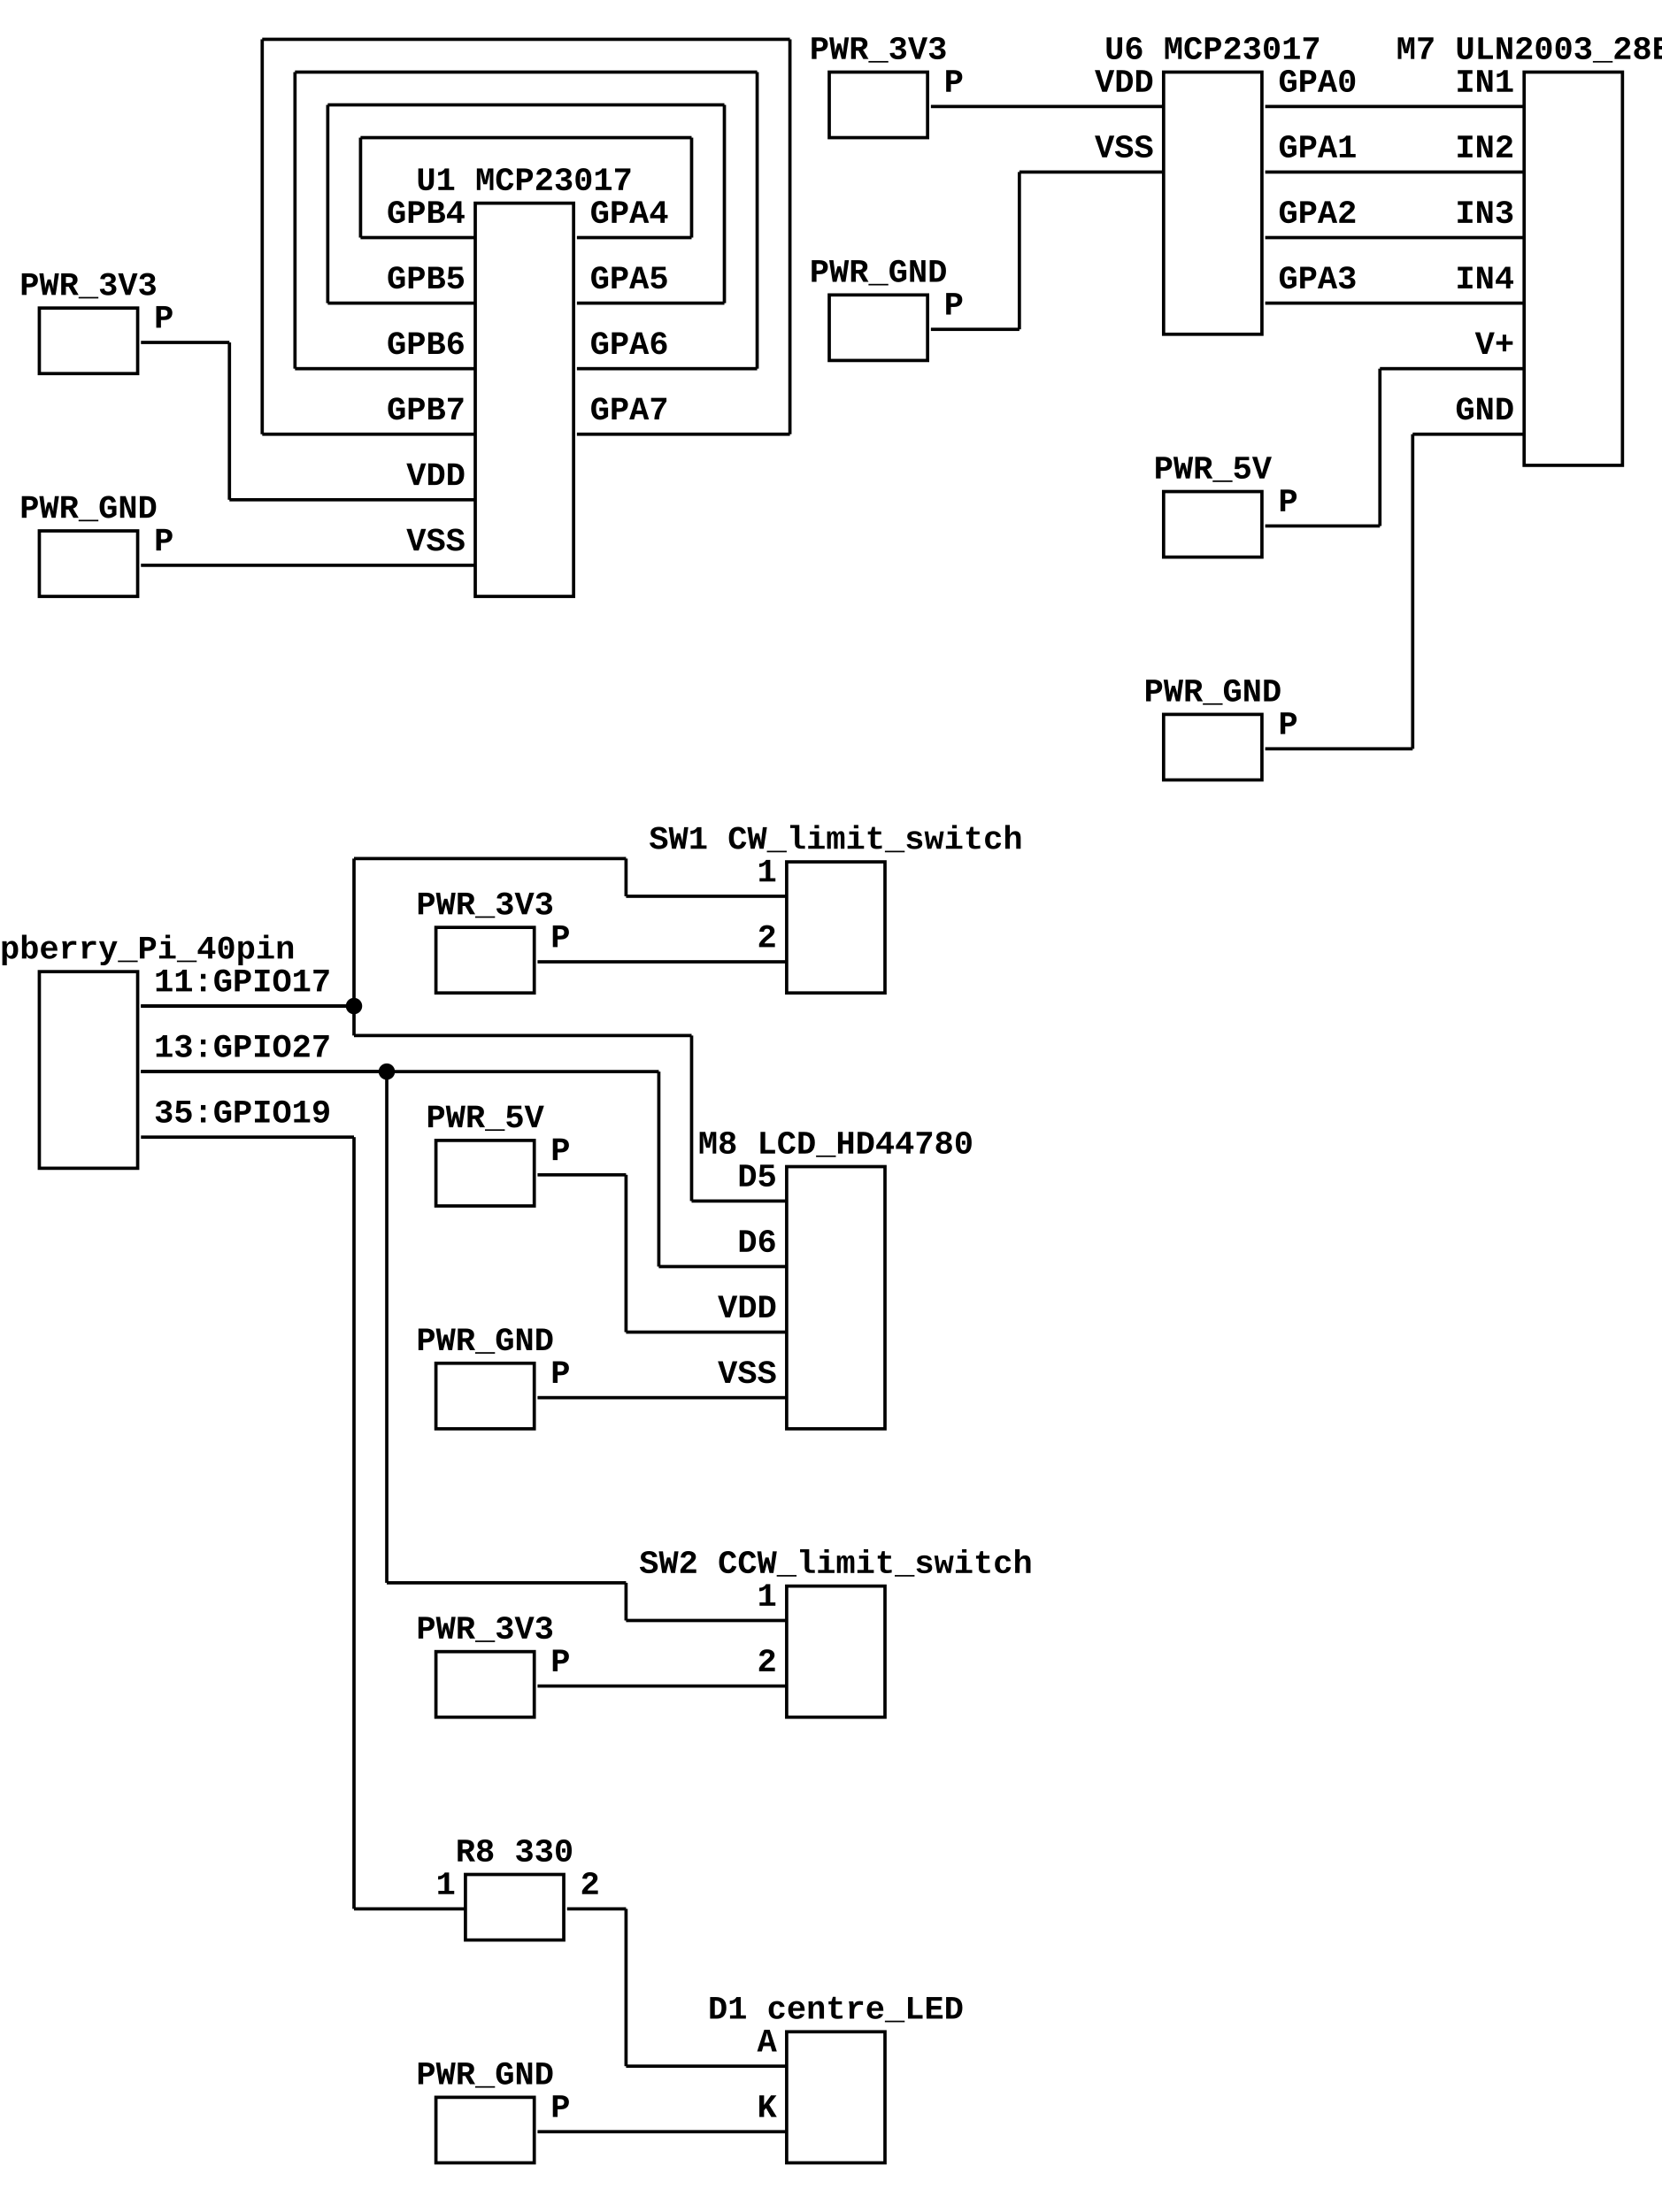
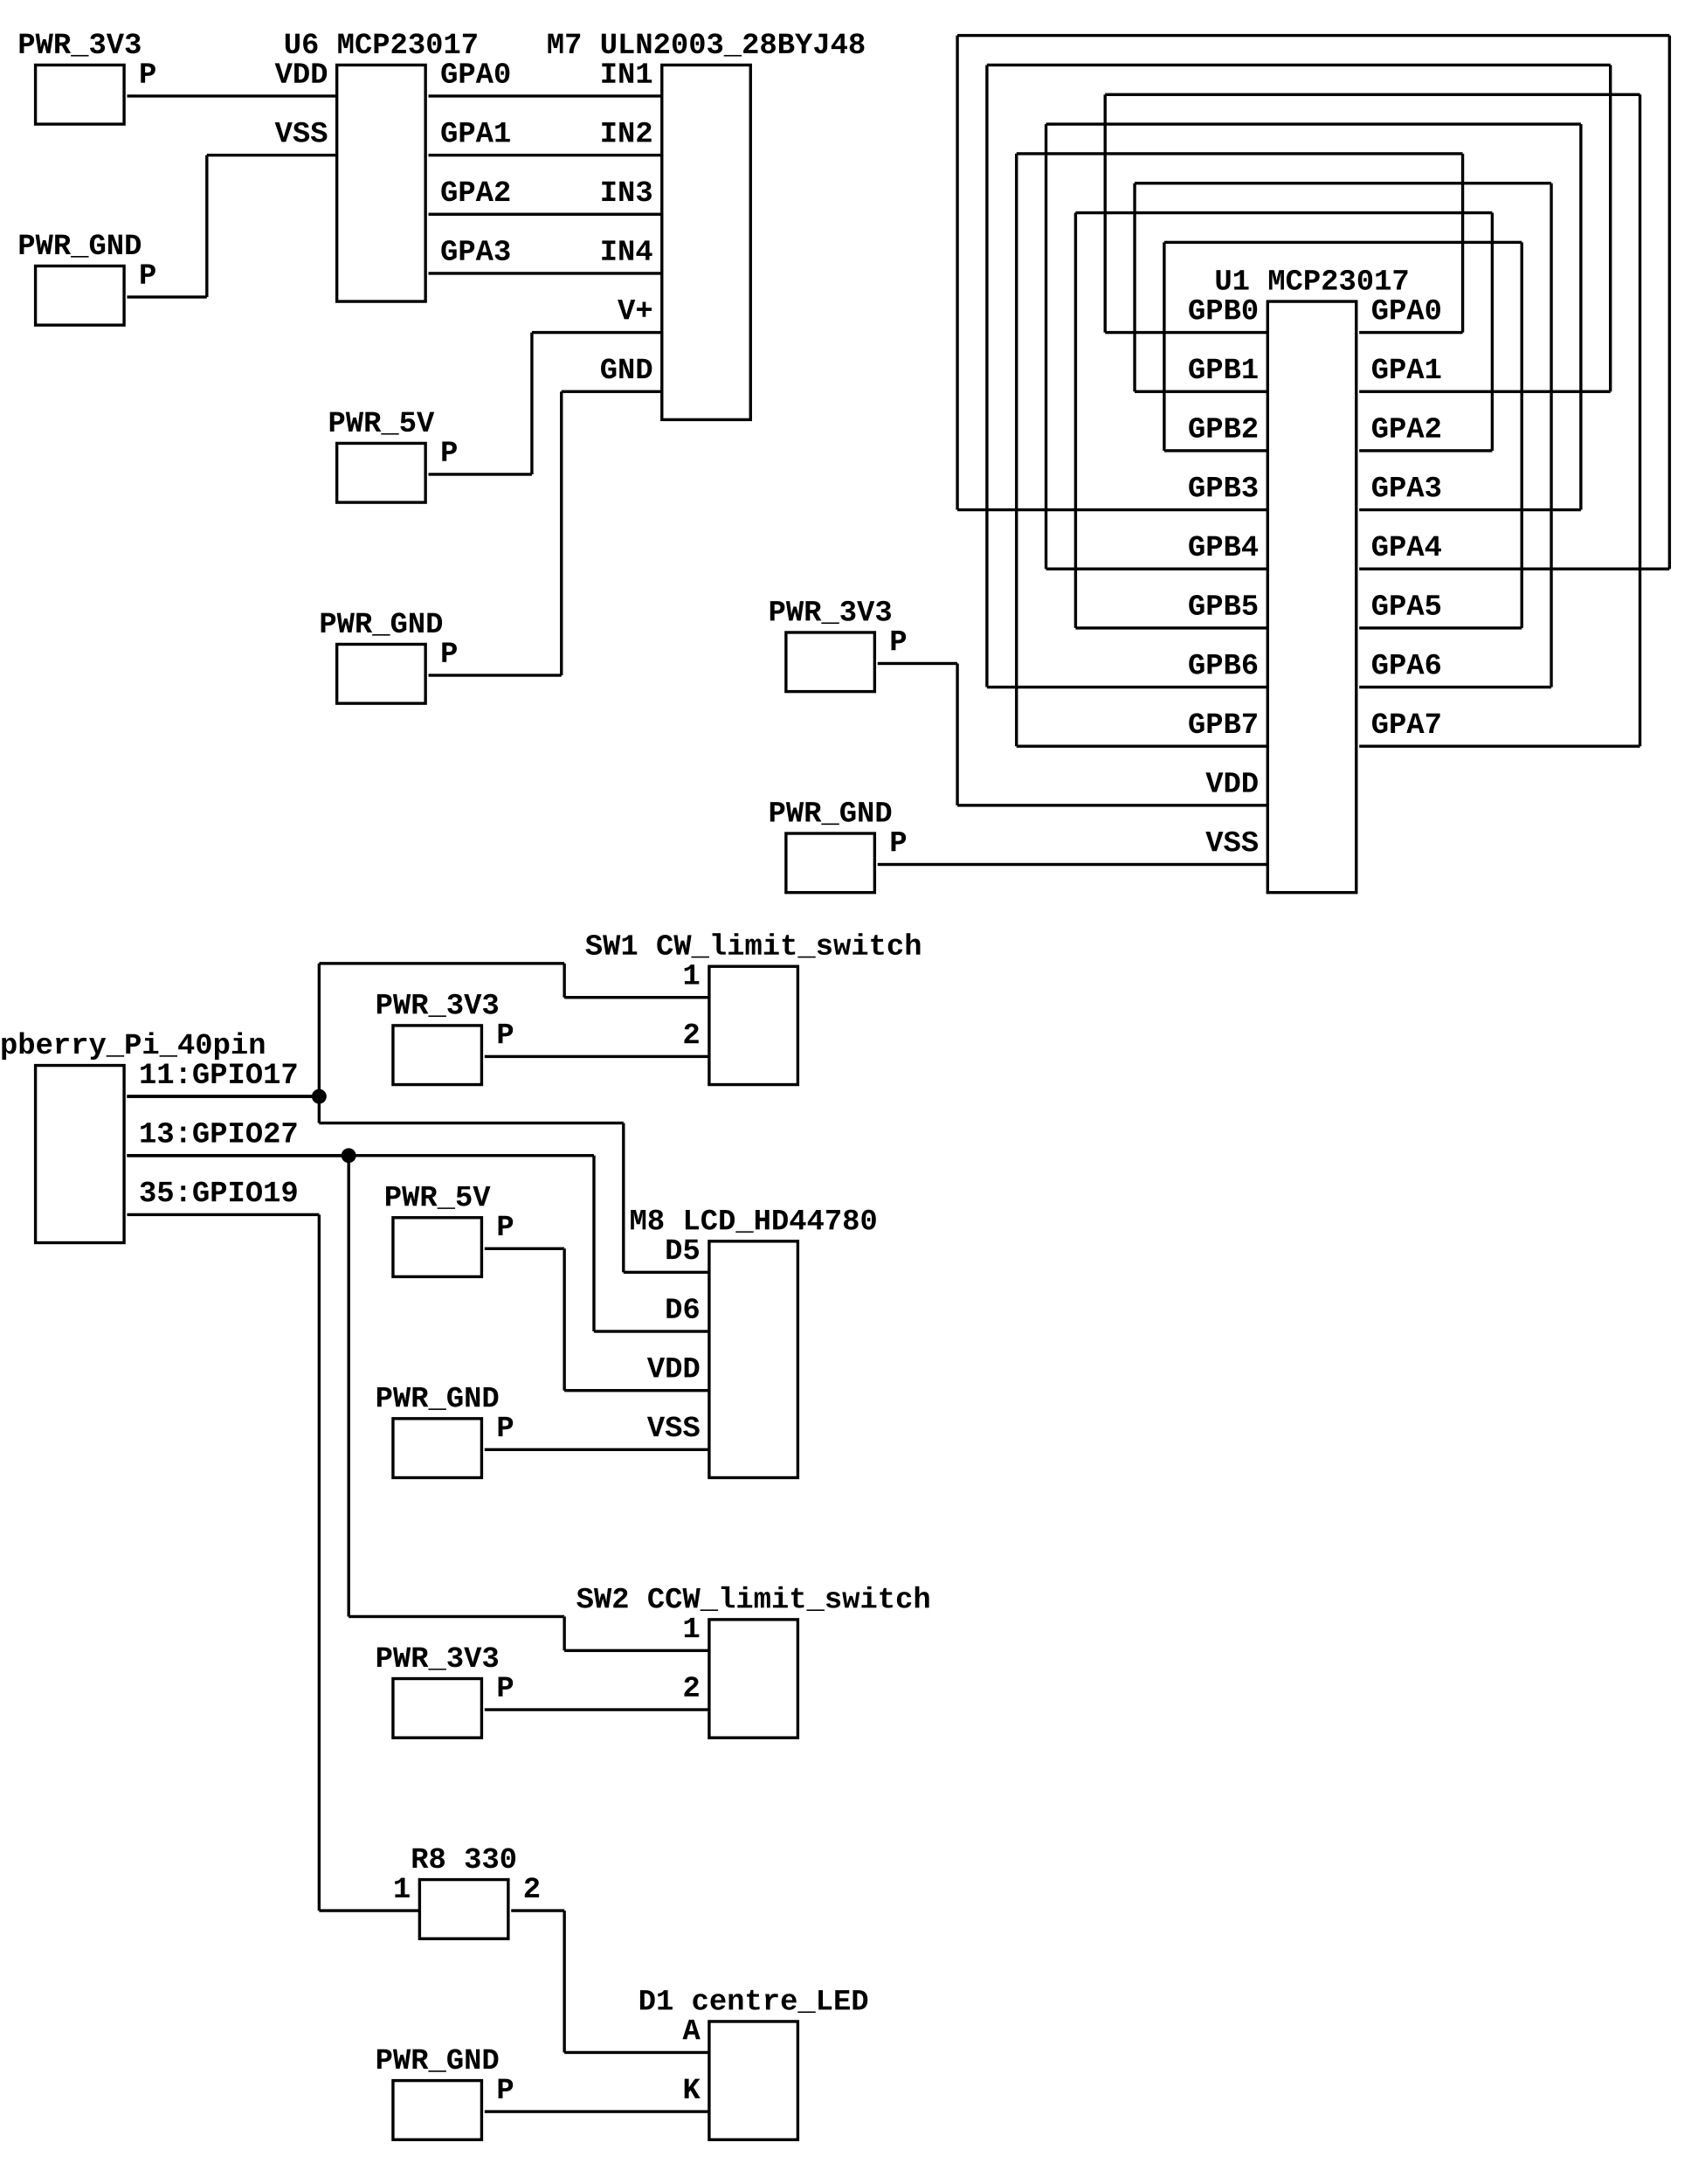
- <svg xmlns="http://www.w3.org/2000/svg" xmlns:ns1="https://github.com/nturley/netlistsvg" width="507" height="675">
+ <svg xmlns="http://www.w3.org/2000/svg" xmlns:ns1="https://github.com/nturley/netlistsvg" width="577" height="739">
  <style>svg {
    stroke:#000;
    fill:none;
  }
  text {
    fill:#000;
    stroke:none;
    font-size:10px;
    font-weight: bold;
    font-family: "Courier New", monospace;
  }
  .nodelabel {
    text-anchor: middle;
  }
  .inputPortLabel {
    text-anchor: end;
  }
  .splitjoinBody {
    fill:#000;
  }</style>
-   <g ns1:type="generic" transform="translate(12,296.5)" ns1:width="30" ns1:height="40" id="cell_J1">
+   <g ns1:type="generic" transform="translate(12,360.5)" ns1:width="30" ns1:height="40" id="cell_J1">
    <text x="15" y="-4" class="nodelabel cell_J1" ns1:attribute="ref">J1 Raspberry_Pi_40pin</text>
    <rect width="30" height="60" ns1:generic="body" class="cell_J1" />
    <g transform="translate(30,10)" ns1:x="30" ns1:y="10" ns1:pid="out0" id="port_J1~11:GPIO17">
      <text x="5" y="-4" style="fill:#000; stroke:none" class="cell_J1">11:GPIO17</text>
    </g>
    <g transform="translate(30,30)" ns1:x="30" ns1:y="10" ns1:pid="out0" id="port_J1~13:GPIO27">
      <text x="5" y="-4" style="fill:#000; stroke:none" class="cell_J1">13:GPIO27</text>
    </g>
    <g transform="translate(30,50)" ns1:x="30" ns1:y="10" ns1:pid="out0" id="port_J1~35:GPIO19">
      <text x="5" y="-4" style="fill:#000; stroke:none" class="cell_J1">35:GPIO19</text>
    </g>
  </g>
-   <g ns1:type="generic" transform="translate(145,62)" ns1:width="30" ns1:height="40" id="cell_U1">
+   <g ns1:type="generic" transform="translate(429,102)" ns1:width="30" ns1:height="40" id="cell_U1">
    <text x="15" y="-4" class="nodelabel cell_U1" ns1:attribute="ref">U1 MCP23017</text>
-     <rect width="30" height="120" ns1:generic="body" class="cell_U1" />
-     <g transform="translate(0,10)" ns1:x="0" ns1:y="10" ns1:pid="in0" id="port_U1~GPB4">
+     <rect width="30" height="200" ns1:generic="body" class="cell_U1" />
+     <g transform="translate(0,10)" ns1:x="0" ns1:y="10" ns1:pid="in0" id="port_U1~GPB0">
+       <text x="-3" y="-4" class="inputPortLabel cell_U1">GPB0</text>
+     </g>
+     <g transform="translate(0,30)" ns1:x="0" ns1:y="10" ns1:pid="in0" id="port_U1~GPB1">
+       <text x="-3" y="-4" class="inputPortLabel cell_U1">GPB1</text>
+     </g>
+     <g transform="translate(0,50)" ns1:x="0" ns1:y="10" ns1:pid="in0" id="port_U1~GPB2">
+       <text x="-3" y="-4" class="inputPortLabel cell_U1">GPB2</text>
+     </g>
+     <g transform="translate(0,70)" ns1:x="0" ns1:y="10" ns1:pid="in0" id="port_U1~GPB3">
+       <text x="-3" y="-4" class="inputPortLabel cell_U1">GPB3</text>
+     </g>
+     <g transform="translate(0,90)" ns1:x="0" ns1:y="10" ns1:pid="in0" id="port_U1~GPB4">
      <text x="-3" y="-4" class="inputPortLabel cell_U1">GPB4</text>
    </g>
-     <g transform="translate(0,30)" ns1:x="0" ns1:y="10" ns1:pid="in0" id="port_U1~GPB5">
+     <g transform="translate(0,110)" ns1:x="0" ns1:y="10" ns1:pid="in0" id="port_U1~GPB5">
      <text x="-3" y="-4" class="inputPortLabel cell_U1">GPB5</text>
    </g>
-     <g transform="translate(0,50)" ns1:x="0" ns1:y="10" ns1:pid="in0" id="port_U1~GPB6">
+     <g transform="translate(0,130)" ns1:x="0" ns1:y="10" ns1:pid="in0" id="port_U1~GPB6">
      <text x="-3" y="-4" class="inputPortLabel cell_U1">GPB6</text>
    </g>
-     <g transform="translate(0,70)" ns1:x="0" ns1:y="10" ns1:pid="in0" id="port_U1~GPB7">
+     <g transform="translate(0,150)" ns1:x="0" ns1:y="10" ns1:pid="in0" id="port_U1~GPB7">
      <text x="-3" y="-4" class="inputPortLabel cell_U1">GPB7</text>
    </g>
-     <g transform="translate(0,90)" ns1:x="0" ns1:y="10" ns1:pid="in0" id="port_U1~VDD">
+     <g transform="translate(0,170)" ns1:x="0" ns1:y="10" ns1:pid="in0" id="port_U1~VDD">
      <text x="-3" y="-4" class="inputPortLabel cell_U1">VDD</text>
    </g>
-     <g transform="translate(0,110)" ns1:x="0" ns1:y="10" ns1:pid="in0" id="port_U1~VSS">
+     <g transform="translate(0,190)" ns1:x="0" ns1:y="10" ns1:pid="in0" id="port_U1~VSS">
      <text x="-3" y="-4" class="inputPortLabel cell_U1">VSS</text>
    </g>
-     <g transform="translate(30,10)" ns1:x="30" ns1:y="10" ns1:pid="out0" id="port_U1~GPA4">
+     <g transform="translate(30,10)" ns1:x="30" ns1:y="10" ns1:pid="out0" id="port_U1~GPA0">
+       <text x="5" y="-4" style="fill:#000; stroke:none" class="cell_U1">GPA0</text>
+     </g>
+     <g transform="translate(30,30)" ns1:x="30" ns1:y="10" ns1:pid="out0" id="port_U1~GPA1">
+       <text x="5" y="-4" style="fill:#000; stroke:none" class="cell_U1">GPA1</text>
+     </g>
+     <g transform="translate(30,50)" ns1:x="30" ns1:y="10" ns1:pid="out0" id="port_U1~GPA2">
+       <text x="5" y="-4" style="fill:#000; stroke:none" class="cell_U1">GPA2</text>
+     </g>
+     <g transform="translate(30,70)" ns1:x="30" ns1:y="10" ns1:pid="out0" id="port_U1~GPA3">
+       <text x="5" y="-4" style="fill:#000; stroke:none" class="cell_U1">GPA3</text>
+     </g>
+     <g transform="translate(30,90)" ns1:x="30" ns1:y="10" ns1:pid="out0" id="port_U1~GPA4">
      <text x="5" y="-4" style="fill:#000; stroke:none" class="cell_U1">GPA4</text>
    </g>
-     <g transform="translate(30,30)" ns1:x="30" ns1:y="10" ns1:pid="out0" id="port_U1~GPA5">
+     <g transform="translate(30,110)" ns1:x="30" ns1:y="10" ns1:pid="out0" id="port_U1~GPA5">
      <text x="5" y="-4" style="fill:#000; stroke:none" class="cell_U1">GPA5</text>
    </g>
-     <g transform="translate(30,50)" ns1:x="30" ns1:y="10" ns1:pid="out0" id="port_U1~GPA6">
+     <g transform="translate(30,130)" ns1:x="30" ns1:y="10" ns1:pid="out0" id="port_U1~GPA6">
      <text x="5" y="-4" style="fill:#000; stroke:none" class="cell_U1">GPA6</text>
    </g>
-     <g transform="translate(30,70)" ns1:x="30" ns1:y="10" ns1:pid="out0" id="port_U1~GPA7">
+     <g transform="translate(30,150)" ns1:x="30" ns1:y="10" ns1:pid="out0" id="port_U1~GPA7">
      <text x="5" y="-4" style="fill:#000; stroke:none" class="cell_U1">GPA7</text>
    </g>
  </g>
-   <g ns1:type="generic" transform="translate(355,22)" ns1:width="30" ns1:height="40" id="cell_U6">
+   <g ns1:type="generic" transform="translate(114,22)" ns1:width="30" ns1:height="40" id="cell_U6">
    <text x="15" y="-4" class="nodelabel cell_U6" ns1:attribute="ref">U6 MCP23017</text>
    <rect width="30" height="80" ns1:generic="body" class="cell_U6" />
    <g transform="translate(0,10)" ns1:x="0" ns1:y="10" ns1:pid="in0" id="port_U6~VDD">
      <text x="-3" y="-4" class="inputPortLabel cell_U6">VDD</text>
    </g>
    <g transform="translate(0,30)" ns1:x="0" ns1:y="10" ns1:pid="in0" id="port_U6~VSS">
      <text x="-3" y="-4" class="inputPortLabel cell_U6">VSS</text>
    </g>
    <g transform="translate(30,10)" ns1:x="30" ns1:y="10" ns1:pid="out0" id="port_U6~GPA0">
      <text x="5" y="-4" style="fill:#000; stroke:none" class="cell_U6">GPA0</text>
    </g>
    <g transform="translate(30,30)" ns1:x="30" ns1:y="10" ns1:pid="out0" id="port_U6~GPA1">
      <text x="5" y="-4" style="fill:#000; stroke:none" class="cell_U6">GPA1</text>
    </g>
    <g transform="translate(30,50)" ns1:x="30" ns1:y="10" ns1:pid="out0" id="port_U6~GPA2">
      <text x="5" y="-4" style="fill:#000; stroke:none" class="cell_U6">GPA2</text>
    </g>
    <g transform="translate(30,70)" ns1:x="30" ns1:y="10" ns1:pid="out0" id="port_U6~GPA3">
      <text x="5" y="-4" style="fill:#000; stroke:none" class="cell_U6">GPA3</text>
    </g>
  </g>
-   <g ns1:type="generic" transform="translate(465,22)" ns1:width="30" ns1:height="40" id="cell_M7">
+   <g ns1:type="generic" transform="translate(224,22)" ns1:width="30" ns1:height="40" id="cell_M7">
    <text x="15" y="-4" class="nodelabel cell_M7" ns1:attribute="ref">M7 ULN2003_28BYJ48</text>
    <rect width="30" height="120" ns1:generic="body" class="cell_M7" />
    <g transform="translate(0,10)" ns1:x="0" ns1:y="10" ns1:pid="in0" id="port_M7~IN1">
      <text x="-3" y="-4" class="inputPortLabel cell_M7">IN1</text>
    </g>
    <g transform="translate(0,30)" ns1:x="0" ns1:y="10" ns1:pid="in0" id="port_M7~IN2">
      <text x="-3" y="-4" class="inputPortLabel cell_M7">IN2</text>
    </g>
    <g transform="translate(0,50)" ns1:x="0" ns1:y="10" ns1:pid="in0" id="port_M7~IN3">
      <text x="-3" y="-4" class="inputPortLabel cell_M7">IN3</text>
    </g>
    <g transform="translate(0,70)" ns1:x="0" ns1:y="10" ns1:pid="in0" id="port_M7~IN4">
      <text x="-3" y="-4" class="inputPortLabel cell_M7">IN4</text>
    </g>
    <g transform="translate(0,90)" ns1:x="0" ns1:y="10" ns1:pid="in0" id="port_M7~V+">
      <text x="-3" y="-4" class="inputPortLabel cell_M7">V+</text>
    </g>
    <g transform="translate(0,110)" ns1:x="0" ns1:y="10" ns1:pid="in0" id="port_M7~GND">
      <text x="-3" y="-4" class="inputPortLabel cell_M7">GND</text>
    </g>
  </g>
-   <g ns1:type="generic" transform="translate(240,356)" ns1:width="30" ns1:height="40" id="cell_M8">
+   <g ns1:type="generic" transform="translate(240,420)" ns1:width="30" ns1:height="40" id="cell_M8">
    <text x="15" y="-4" class="nodelabel cell_M8" ns1:attribute="ref">M8 LCD_HD44780</text>
    <rect width="30" height="80" ns1:generic="body" class="cell_M8" />
    <g transform="translate(0,10)" ns1:x="0" ns1:y="10" ns1:pid="in0" id="port_M8~D5">
      <text x="-3" y="-4" class="inputPortLabel cell_M8">D5</text>
    </g>
    <g transform="translate(0,30)" ns1:x="0" ns1:y="10" ns1:pid="in0" id="port_M8~D6">
      <text x="-3" y="-4" class="inputPortLabel cell_M8">D6</text>
    </g>
    <g transform="translate(0,50)" ns1:x="0" ns1:y="10" ns1:pid="in0" id="port_M8~VDD">
      <text x="-3" y="-4" class="inputPortLabel cell_M8">VDD</text>
    </g>
    <g transform="translate(0,70)" ns1:x="0" ns1:y="10" ns1:pid="in0" id="port_M8~VSS">
      <text x="-3" y="-4" class="inputPortLabel cell_M8">VSS</text>
    </g>
  </g>
-   <g ns1:type="generic" transform="translate(240,263)" ns1:width="30" ns1:height="40" id="cell_SW1">
+   <g ns1:type="generic" transform="translate(240,327)" ns1:width="30" ns1:height="40" id="cell_SW1">
    <text x="15" y="-4" class="nodelabel cell_SW1" ns1:attribute="ref">SW1 CW_limit_switch</text>
    <rect width="30" height="40" ns1:generic="body" class="cell_SW1" />
    <g transform="translate(0,10)" ns1:x="0" ns1:y="10" ns1:pid="in0" id="port_SW1~1">
      <text x="-3" y="-4" class="inputPortLabel cell_SW1">1</text>
    </g>
    <g transform="translate(0,30)" ns1:x="0" ns1:y="10" ns1:pid="in0" id="port_SW1~2">
      <text x="-3" y="-4" class="inputPortLabel cell_SW1">2</text>
    </g>
  </g>
-   <g ns1:type="generic" transform="translate(240,484)" ns1:width="30" ns1:height="40" id="cell_SW2">
+   <g ns1:type="generic" transform="translate(240,548)" ns1:width="30" ns1:height="40" id="cell_SW2">
    <text x="15" y="-4" class="nodelabel cell_SW2" ns1:attribute="ref">SW2 CCW_limit_switch</text>
    <rect width="30" height="40" ns1:generic="body" class="cell_SW2" />
    <g transform="translate(0,10)" ns1:x="0" ns1:y="10" ns1:pid="in0" id="port_SW2~1">
      <text x="-3" y="-4" class="inputPortLabel cell_SW2">1</text>
    </g>
    <g transform="translate(0,30)" ns1:x="0" ns1:y="10" ns1:pid="in0" id="port_SW2~2">
      <text x="-3" y="-4" class="inputPortLabel cell_SW2">2</text>
    </g>
  </g>
-   <g ns1:type="generic" transform="translate(240,620)" ns1:width="30" ns1:height="40" id="cell_D1">
+   <g ns1:type="generic" transform="translate(240,684)" ns1:width="30" ns1:height="40" id="cell_D1">
    <text x="15" y="-4" class="nodelabel cell_D1" ns1:attribute="ref">D1 centre_LED</text>
    <rect width="30" height="40" ns1:generic="body" class="cell_D1" />
    <g transform="translate(0,10)" ns1:x="0" ns1:y="10" ns1:pid="in0" id="port_D1~A">
      <text x="-3" y="-4" class="inputPortLabel cell_D1">A</text>
    </g>
    <g transform="translate(0,30)" ns1:x="0" ns1:y="10" ns1:pid="in0" id="port_D1~K">
      <text x="-3" y="-4" class="inputPortLabel cell_D1">K</text>
    </g>
  </g>
-   <g ns1:type="generic" transform="translate(142,572)" ns1:width="30" ns1:height="40" id="cell_R8">
+   <g ns1:type="generic" transform="translate(142,636)" ns1:width="30" ns1:height="40" id="cell_R8">
    <text x="15" y="-4" class="nodelabel cell_R8" ns1:attribute="ref">R8 330</text>
    <rect width="30" height="20" ns1:generic="body" class="cell_R8" />
    <g transform="translate(0,10)" ns1:x="0" ns1:y="10" ns1:pid="in0" id="port_R8~1">
      <text x="-3" y="-4" class="inputPortLabel cell_R8">1</text>
    </g>
    <g transform="translate(30,10)" ns1:x="30" ns1:y="10" ns1:pid="out0" id="port_R8~2">
      <text x="5" y="-4" style="fill:#000; stroke:none" class="cell_R8">2</text>
    </g>
  </g>
-   <g ns1:type="generic" transform="translate(12,94)" ns1:width="30" ns1:height="40" id="cell_PF_U1_9">
+   <g ns1:type="generic" transform="translate(266,214)" ns1:width="30" ns1:height="40" id="cell_PF_U1_9">
    <text x="15" y="-4" class="nodelabel cell_PF_U1_9" ns1:attribute="ref">PWR_3V3</text>
    <rect width="30" height="20" ns1:generic="body" class="cell_PF_U1_9" />
    <g transform="translate(30,10)" ns1:x="30" ns1:y="10" ns1:pid="out0" id="port_PF_U1_9~P">
      <text x="5" y="-4" style="fill:#000; stroke:none" class="cell_PF_U1_9">P</text>
    </g>
  </g>
-   <g ns1:type="generic" transform="translate(12,162)" ns1:width="30" ns1:height="40" id="cell_PF_U1_10">
+   <g ns1:type="generic" transform="translate(266,282)" ns1:width="30" ns1:height="40" id="cell_PF_U1_10">
    <text x="15" y="-4" class="nodelabel cell_PF_U1_10" ns1:attribute="ref">PWR_GND</text>
    <rect width="30" height="20" ns1:generic="body" class="cell_PF_U1_10" />
    <g transform="translate(30,10)" ns1:x="30" ns1:y="10" ns1:pid="out0" id="port_PF_U1_10~P">
      <text x="5" y="-4" style="fill:#000; stroke:none" class="cell_PF_U1_10">P</text>
    </g>
  </g>
-   <g ns1:type="generic" transform="translate(253,22)" ns1:width="30" ns1:height="40" id="cell_PF_U6_9">
+   <g ns1:type="generic" transform="translate(12,22)" ns1:width="30" ns1:height="40" id="cell_PF_U6_9">
    <text x="15" y="-4" class="nodelabel cell_PF_U6_9" ns1:attribute="ref">PWR_3V3</text>
    <rect width="30" height="20" ns1:generic="body" class="cell_PF_U6_9" />
    <g transform="translate(30,10)" ns1:x="30" ns1:y="10" ns1:pid="out0" id="port_PF_U6_9~P">
      <text x="5" y="-4" style="fill:#000; stroke:none" class="cell_PF_U6_9">P</text>
    </g>
  </g>
-   <g ns1:type="generic" transform="translate(253,90)" ns1:width="30" ns1:height="40" id="cell_PF_U6_10">
+   <g ns1:type="generic" transform="translate(12,90)" ns1:width="30" ns1:height="40" id="cell_PF_U6_10">
    <text x="15" y="-4" class="nodelabel cell_PF_U6_10" ns1:attribute="ref">PWR_GND</text>
    <rect width="30" height="20" ns1:generic="body" class="cell_PF_U6_10" />
    <g transform="translate(30,10)" ns1:x="30" ns1:y="10" ns1:pid="out0" id="port_PF_U6_10~P">
      <text x="5" y="-4" style="fill:#000; stroke:none" class="cell_PF_U6_10">P</text>
    </g>
  </g>
-   <g ns1:type="generic" transform="translate(355,150)" ns1:width="30" ns1:height="40" id="cell_PF_M7_V+">
+   <g ns1:type="generic" transform="translate(114,150)" ns1:width="30" ns1:height="40" id="cell_PF_M7_V+">
    <text x="15" y="-4" class="nodelabel cell_PF_M7_V+" ns1:attribute="ref">PWR_5V</text>
    <rect width="30" height="20" ns1:generic="body" class="cell_PF_M7_V+" />
    <g transform="translate(30,10)" ns1:x="30" ns1:y="10" ns1:pid="out0" id="port_PF_M7_V+~P">
      <text x="5" y="-4" style="fill:#000; stroke:none" class="cell_PF_M7_V+">P</text>
    </g>
  </g>
-   <g ns1:type="generic" transform="translate(355,218)" ns1:width="30" ns1:height="40" id="cell_PF_M7_GND">
+   <g ns1:type="generic" transform="translate(114,218)" ns1:width="30" ns1:height="40" id="cell_PF_M7_GND">
    <text x="15" y="-4" class="nodelabel cell_PF_M7_GND" ns1:attribute="ref">PWR_GND</text>
    <rect width="30" height="20" ns1:generic="body" class="cell_PF_M7_GND" />
    <g transform="translate(30,10)" ns1:x="30" ns1:y="10" ns1:pid="out0" id="port_PF_M7_GND~P">
      <text x="5" y="-4" style="fill:#000; stroke:none" class="cell_PF_M7_GND">P</text>
    </g>
  </g>
-   <g ns1:type="generic" transform="translate(133,348)" ns1:width="30" ns1:height="40" id="cell_PF_M8_2">
+   <g ns1:type="generic" transform="translate(133,412)" ns1:width="30" ns1:height="40" id="cell_PF_M8_2">
    <text x="15" y="-4" class="nodelabel cell_PF_M8_2" ns1:attribute="ref">PWR_5V</text>
    <rect width="30" height="20" ns1:generic="body" class="cell_PF_M8_2" />
    <g transform="translate(30,10)" ns1:x="30" ns1:y="10" ns1:pid="out0" id="port_PF_M8_2~P">
      <text x="5" y="-4" style="fill:#000; stroke:none" class="cell_PF_M8_2">P</text>
    </g>
  </g>
-   <g ns1:type="generic" transform="translate(133,416)" ns1:width="30" ns1:height="40" id="cell_PF_M8_1">
+   <g ns1:type="generic" transform="translate(133,480)" ns1:width="30" ns1:height="40" id="cell_PF_M8_1">
    <text x="15" y="-4" class="nodelabel cell_PF_M8_1" ns1:attribute="ref">PWR_GND</text>
    <rect width="30" height="20" ns1:generic="body" class="cell_PF_M8_1" />
    <g transform="translate(30,10)" ns1:x="30" ns1:y="10" ns1:pid="out0" id="port_PF_M8_1~P">
      <text x="5" y="-4" style="fill:#000; stroke:none" class="cell_PF_M8_1">P</text>
    </g>
  </g>
-   <g ns1:type="generic" transform="translate(133,283)" ns1:width="30" ns1:height="40" id="cell_PF_SW1_2">
+   <g ns1:type="generic" transform="translate(133,347)" ns1:width="30" ns1:height="40" id="cell_PF_SW1_2">
    <text x="15" y="-4" class="nodelabel cell_PF_SW1_2" ns1:attribute="ref">PWR_3V3</text>
    <rect width="30" height="20" ns1:generic="body" class="cell_PF_SW1_2" />
    <g transform="translate(30,10)" ns1:x="30" ns1:y="10" ns1:pid="out0" id="port_PF_SW1_2~P">
      <text x="5" y="-4" style="fill:#000; stroke:none" class="cell_PF_SW1_2">P</text>
    </g>
  </g>
-   <g ns1:type="generic" transform="translate(133,504)" ns1:width="30" ns1:height="40" id="cell_PF_SW2_2">
+   <g ns1:type="generic" transform="translate(133,568)" ns1:width="30" ns1:height="40" id="cell_PF_SW2_2">
    <text x="15" y="-4" class="nodelabel cell_PF_SW2_2" ns1:attribute="ref">PWR_3V3</text>
    <rect width="30" height="20" ns1:generic="body" class="cell_PF_SW2_2" />
    <g transform="translate(30,10)" ns1:x="30" ns1:y="10" ns1:pid="out0" id="port_PF_SW2_2~P">
      <text x="5" y="-4" style="fill:#000; stroke:none" class="cell_PF_SW2_2">P</text>
    </g>
  </g>
-   <g ns1:type="generic" transform="translate(133,640)" ns1:width="30" ns1:height="40" id="cell_PF_D1_K">
+   <g ns1:type="generic" transform="translate(133,704)" ns1:width="30" ns1:height="40" id="cell_PF_D1_K">
    <text x="15" y="-4" class="nodelabel cell_PF_D1_K" ns1:attribute="ref">PWR_GND</text>
    <rect width="30" height="20" ns1:generic="body" class="cell_PF_D1_K" />
    <g transform="translate(30,10)" ns1:x="30" ns1:y="10" ns1:pid="out0" id="port_PF_D1_K~P">
      <text x="5" y="-4" style="fill:#000; stroke:none" class="cell_PF_D1_K">P</text>
    </g>
  </g>
-   <line x1="176" x2="211" y1="72.5" y2="72.5" class="net_10" />
-   <line x1="211" x2="211" y1="72.5" y2="42" class="net_10" />
-   <line x1="211" x2="110" y1="42" y2="42" class="net_10" />
-   <line x1="110" x2="110" y1="42" y2="72.5" class="net_10" />
-   <line x1="110" x2="145" y1="72.5" y2="72.5" class="net_10" />
-   <line x1="176" x2="221" y1="92.5" y2="92.5" class="net_11" />
-   <line x1="221" x2="221" y1="92.5" y2="32" class="net_11" />
-   <line x1="221" x2="100" y1="32" y2="32" class="net_11" />
-   <line x1="100" x2="100" y1="32" y2="92.5" class="net_11" />
-   <line x1="100" x2="145" y1="92.5" y2="92.5" class="net_11" />
-   <line x1="176" x2="231" y1="112.5" y2="112.5" class="net_12" />
-   <line x1="231" x2="231" y1="112.5" y2="22" class="net_12" />
-   <line x1="231" x2="90" y1="22" y2="22" class="net_12" />
-   <line x1="90" x2="90" y1="22" y2="112.5" class="net_12" />
-   <line x1="90" x2="145" y1="112.5" y2="112.5" class="net_12" />
-   <line x1="176" x2="241" y1="132.5" y2="132.5" class="net_13" />
-   <line x1="241" x2="241" y1="132.5" y2="12" class="net_13" />
-   <line x1="241" x2="80" y1="12" y2="12" class="net_13" />
-   <line x1="80" x2="80" y1="12" y2="132.5" class="net_13" />
-   <line x1="80" x2="145" y1="132.5" y2="132.5" class="net_13" />
-   <line x1="43" x2="70" y1="104.5" y2="104.5" class="net_14" />
-   <line x1="70" x2="70" y1="104.5" y2="152.5" class="net_14" />
-   <line x1="70" x2="145" y1="152.5" y2="152.5" class="net_14" />
-   <line x1="43" x2="145" y1="172.5" y2="172.5" class="net_15" />
-   <line x1="284" x2="355" y1="32.5" y2="32.5" class="net_16" />
-   <line x1="284" x2="311" y1="100.5" y2="100.5" class="net_17" />
-   <line x1="311" x2="311" y1="100.5" y2="52.5" class="net_17" />
-   <line x1="311" x2="355" y1="52.5" y2="52.5" class="net_17" />
-   <line x1="386" x2="465" y1="32.5" y2="32.5" class="net_6" />
-   <line x1="386" x2="465" y1="52.5" y2="52.5" class="net_7" />
-   <line x1="386" x2="465" y1="72.5" y2="72.5" class="net_8" />
-   <line x1="386" x2="465" y1="92.5" y2="92.5" class="net_9" />
-   <line x1="386" x2="421" y1="160.5" y2="160.5" class="net_18" />
-   <line x1="421" x2="421" y1="160.5" y2="112.5" class="net_18" />
-   <line x1="421" x2="465" y1="112.5" y2="112.5" class="net_18" />
-   <line x1="386" x2="431" y1="228.5" y2="228.5" class="net_19" />
-   <line x1="431" x2="431" y1="228.5" y2="132.5" class="net_19" />
-   <line x1="431" x2="465" y1="132.5" y2="132.5" class="net_19" />
-   <line x1="43" x2="108" y1="307" y2="307" class="net_2" />
-   <line x1="108" x2="108" y1="307" y2="316" class="net_2" />
-   <line x1="108" x2="211" y1="316" y2="316" class="net_2" />
-   <line x1="211" x2="211" y1="316" y2="366.5" class="net_2" />
-   <circle cx="108" cy="307" r="2" style="fill:#000" class="net_2" />
-   <line x1="211" x2="240" y1="366.5" y2="366.5" class="net_2" />
-   <line x1="43" x2="108" y1="307" y2="307" class="net_2" />
-   <line x1="108" x2="108" y1="307" y2="262" class="net_2" />
-   <line x1="108" x2="191" y1="262" y2="262" class="net_2" />
-   <line x1="191" x2="191" y1="262" y2="273.5" class="net_2" />
-   <line x1="191" x2="240" y1="273.5" y2="273.5" class="net_2" />
-   <line x1="43" x2="201" y1="327" y2="327" class="net_3" />
-   <line x1="201" x2="201" y1="327" y2="386.5" class="net_3" />
-   <line x1="201" x2="240" y1="386.5" y2="386.5" class="net_3" />
-   <line x1="43" x2="118" y1="327" y2="327" class="net_3" />
-   <line x1="118" x2="118" y1="327" y2="483" class="net_3" />
-   <line x1="118" x2="191" y1="483" y2="483" class="net_3" />
-   <line x1="191" x2="191" y1="483" y2="494.5" class="net_3" />
-   <circle cx="118" cy="327" r="2" style="fill:#000" class="net_3" />
-   <line x1="191" x2="240" y1="494.5" y2="494.5" class="net_3" />
-   <line x1="164" x2="191" y1="358.5" y2="358.5" class="net_20" />
-   <line x1="191" x2="191" y1="358.5" y2="406.5" class="net_20" />
-   <line x1="191" x2="240" y1="406.5" y2="406.5" class="net_20" />
-   <line x1="164" x2="240" y1="426.5" y2="426.5" class="net_21" />
-   <line x1="164" x2="240" y1="293.5" y2="293.5" class="net_22" />
-   <line x1="164" x2="240" y1="514.5" y2="514.5" class="net_23" />
-   <line x1="173" x2="191" y1="582.5" y2="582.5" class="net_5" />
-   <line x1="191" x2="191" y1="582.5" y2="630.5" class="net_5" />
-   <line x1="191" x2="240" y1="630.5" y2="630.5" class="net_5" />
-   <line x1="164" x2="240" y1="650.5" y2="650.5" class="net_24" />
-   <line x1="43" x2="108" y1="347" y2="347" class="net_4" />
-   <line x1="108" x2="108" y1="347" y2="582.5" class="net_4" />
-   <line x1="108" x2="142" y1="582.5" y2="582.5" class="net_4" />
+   <line x1="460" x2="555" y1="252.5" y2="252.5" class="net_17" />
+   <line x1="555" x2="555" y1="252.5" y2="32" class="net_17" />
+   <line x1="555" x2="374" y1="32" y2="32" class="net_17" />
+   <line x1="374" x2="374" y1="32" y2="112.5" class="net_17" />
+   <line x1="374" x2="429" y1="112.5" y2="112.5" class="net_17" />
+   <line x1="460" x2="525" y1="232.5" y2="232.5" class="net_16" />
+   <line x1="525" x2="525" y1="232.5" y2="62" class="net_16" />
+   <line x1="525" x2="384" y1="62" y2="62" class="net_16" />
+   <line x1="384" x2="384" y1="62" y2="132.5" class="net_16" />
+   <line x1="384" x2="429" y1="132.5" y2="132.5" class="net_16" />
+   <line x1="460" x2="515" y1="212.5" y2="212.5" class="net_15" />
+   <line x1="515" x2="515" y1="212.5" y2="82" class="net_15" />
+   <line x1="515" x2="394" y1="82" y2="82" class="net_15" />
+   <line x1="394" x2="394" y1="82" y2="152.5" class="net_15" />
+   <line x1="394" x2="429" y1="152.5" y2="152.5" class="net_15" />
+   <line x1="460" x2="565" y1="192.5" y2="192.5" class="net_14" />
+   <line x1="565" x2="565" y1="192.5" y2="12" class="net_14" />
+   <line x1="565" x2="324" y1="12" y2="12" class="net_14" />
+   <line x1="324" x2="324" y1="12" y2="172.5" class="net_14" />
+   <line x1="324" x2="429" y1="172.5" y2="172.5" class="net_14" />
+   <line x1="460" x2="535" y1="172.5" y2="172.5" class="net_13" />
+   <line x1="535" x2="535" y1="172.5" y2="42" class="net_13" />
+   <line x1="535" x2="354" y1="42" y2="42" class="net_13" />
+   <line x1="354" x2="354" y1="42" y2="192.5" class="net_13" />
+   <line x1="354" x2="429" y1="192.5" y2="192.5" class="net_13" />
+   <line x1="460" x2="505" y1="152.5" y2="152.5" class="net_12" />
+   <line x1="505" x2="505" y1="152.5" y2="72" class="net_12" />
+   <line x1="505" x2="364" y1="72" y2="72" class="net_12" />
+   <line x1="364" x2="364" y1="72" y2="212.5" class="net_12" />
+   <line x1="364" x2="429" y1="212.5" y2="212.5" class="net_12" />
+   <line x1="460" x2="545" y1="132.5" y2="132.5" class="net_11" />
+   <line x1="545" x2="545" y1="132.5" y2="22" class="net_11" />
+   <line x1="545" x2="334" y1="22" y2="22" class="net_11" />
+   <line x1="334" x2="334" y1="22" y2="232.5" class="net_11" />
+   <line x1="334" x2="429" y1="232.5" y2="232.5" class="net_11" />
+   <line x1="460" x2="495" y1="112.5" y2="112.5" class="net_10" />
+   <line x1="495" x2="495" y1="112.5" y2="52" class="net_10" />
+   <line x1="495" x2="344" y1="52" y2="52" class="net_10" />
+   <line x1="344" x2="344" y1="52" y2="252.5" class="net_10" />
+   <line x1="344" x2="429" y1="252.5" y2="252.5" class="net_10" />
+   <line x1="297" x2="324" y1="224.5" y2="224.5" class="net_18" />
+   <line x1="324" x2="324" y1="224.5" y2="272.5" class="net_18" />
+   <line x1="324" x2="429" y1="272.5" y2="272.5" class="net_18" />
+   <line x1="297" x2="429" y1="292.5" y2="292.5" class="net_19" />
+   <line x1="43" x2="114" y1="32.5" y2="32.5" class="net_20" />
+   <line x1="43" x2="70" y1="100.5" y2="100.5" class="net_21" />
+   <line x1="70" x2="70" y1="100.5" y2="52.5" class="net_21" />
+   <line x1="70" x2="114" y1="52.5" y2="52.5" class="net_21" />
+   <line x1="145" x2="224" y1="32.5" y2="32.5" class="net_6" />
+   <line x1="145" x2="224" y1="52.5" y2="52.5" class="net_7" />
+   <line x1="145" x2="224" y1="72.5" y2="72.5" class="net_8" />
+   <line x1="145" x2="224" y1="92.5" y2="92.5" class="net_9" />
+   <line x1="145" x2="180" y1="160.5" y2="160.5" class="net_22" />
+   <line x1="180" x2="180" y1="160.5" y2="112.5" class="net_22" />
+   <line x1="180" x2="224" y1="112.5" y2="112.5" class="net_22" />
+   <line x1="145" x2="190" y1="228.5" y2="228.5" class="net_23" />
+   <line x1="190" x2="190" y1="228.5" y2="132.5" class="net_23" />
+   <line x1="190" x2="224" y1="132.5" y2="132.5" class="net_23" />
+   <line x1="43" x2="108" y1="371" y2="371" class="net_2" />
+   <line x1="108" x2="108" y1="371" y2="380" class="net_2" />
+   <line x1="108" x2="211" y1="380" y2="380" class="net_2" />
+   <line x1="211" x2="211" y1="380" y2="430.5" class="net_2" />
+   <circle cx="108" cy="371" r="2" style="fill:#000" class="net_2" />
+   <line x1="211" x2="240" y1="430.5" y2="430.5" class="net_2" />
+   <line x1="43" x2="108" y1="371" y2="371" class="net_2" />
+   <line x1="108" x2="108" y1="371" y2="326" class="net_2" />
+   <line x1="108" x2="191" y1="326" y2="326" class="net_2" />
+   <line x1="191" x2="191" y1="326" y2="337.5" class="net_2" />
+   <line x1="191" x2="240" y1="337.5" y2="337.5" class="net_2" />
+   <line x1="43" x2="201" y1="391" y2="391" class="net_3" />
+   <line x1="201" x2="201" y1="391" y2="450.5" class="net_3" />
+   <line x1="201" x2="240" y1="450.5" y2="450.5" class="net_3" />
+   <line x1="43" x2="118" y1="391" y2="391" class="net_3" />
+   <line x1="118" x2="118" y1="391" y2="547" class="net_3" />
+   <line x1="118" x2="191" y1="547" y2="547" class="net_3" />
+   <line x1="191" x2="191" y1="547" y2="558.5" class="net_3" />
+   <circle cx="118" cy="391" r="2" style="fill:#000" class="net_3" />
+   <line x1="191" x2="240" y1="558.5" y2="558.5" class="net_3" />
+   <line x1="164" x2="191" y1="422.5" y2="422.5" class="net_24" />
+   <line x1="191" x2="191" y1="422.5" y2="470.5" class="net_24" />
+   <line x1="191" x2="240" y1="470.5" y2="470.5" class="net_24" />
+   <line x1="164" x2="240" y1="490.5" y2="490.5" class="net_25" />
+   <line x1="164" x2="240" y1="357.5" y2="357.5" class="net_26" />
+   <line x1="164" x2="240" y1="578.5" y2="578.5" class="net_27" />
+   <line x1="173" x2="191" y1="646.5" y2="646.5" class="net_5" />
+   <line x1="191" x2="191" y1="646.5" y2="694.5" class="net_5" />
+   <line x1="191" x2="240" y1="694.5" y2="694.5" class="net_5" />
+   <line x1="164" x2="240" y1="714.5" y2="714.5" class="net_28" />
+   <line x1="43" x2="108" y1="411" y2="411" class="net_4" />
+   <line x1="108" x2="108" y1="411" y2="646.5" class="net_4" />
+   <line x1="108" x2="142" y1="646.5" y2="646.5" class="net_4" />
</svg>
